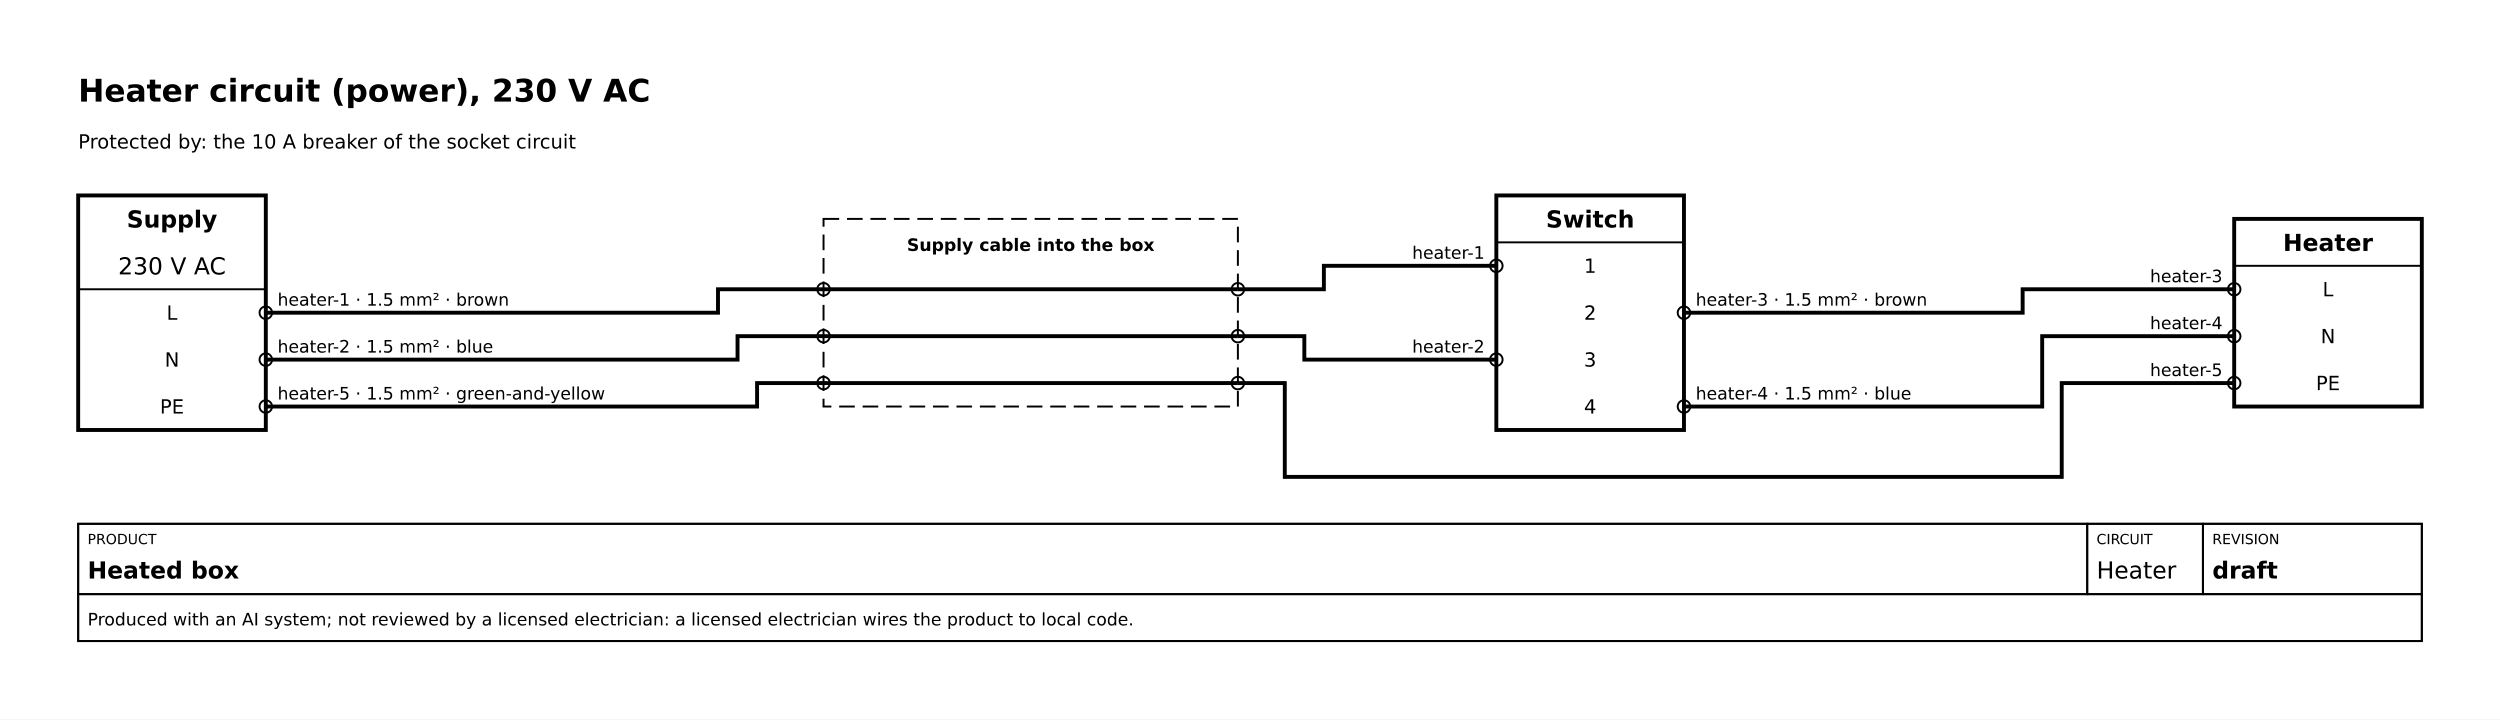
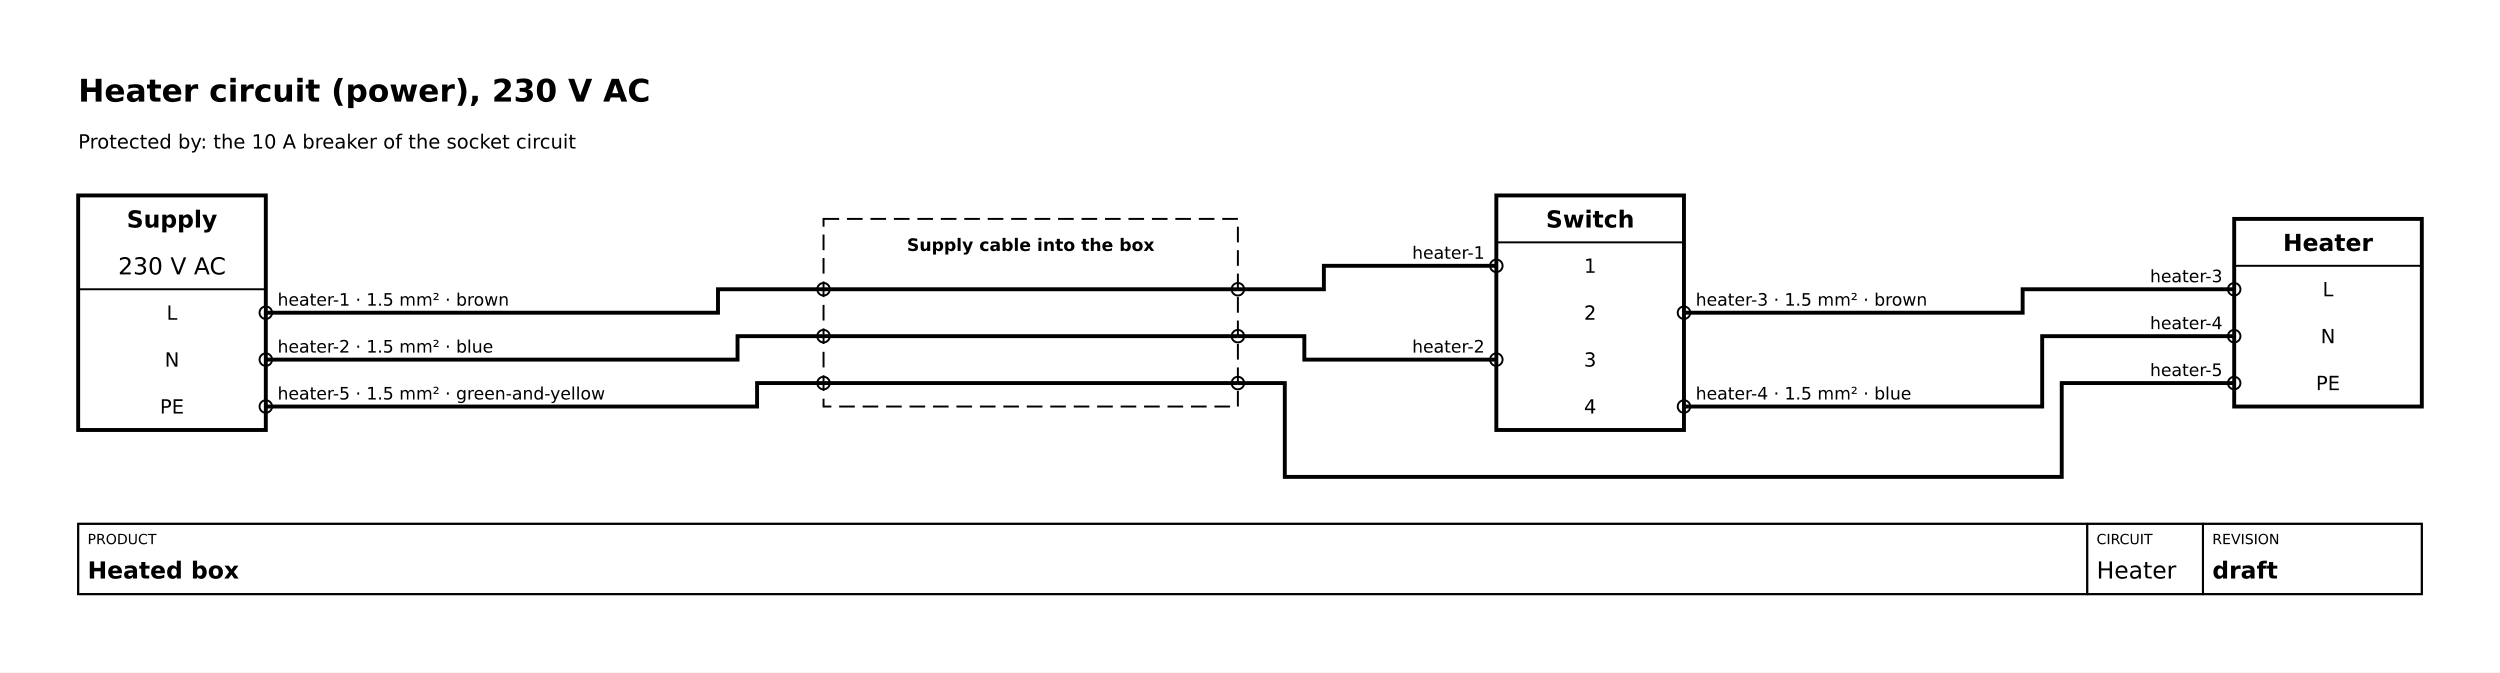
- <svg xmlns="http://www.w3.org/2000/svg" width="319.78mm" height="92mm" viewBox="0 0 319.78 92" data-circuit="heater">
+ <svg xmlns="http://www.w3.org/2000/svg" width="319.78mm" height="86mm" viewBox="0 0 319.78 86" data-circuit="heater">
  <style>text{font-family:DejaVu Sans, Arial, Helvetica, sans-serif;fill:#000}</style>
-   <rect x="0" y="0" width="319.78" height="92" fill="#fff" />
+   <rect x="0" y="0" width="319.78" height="86" fill="#fff" />
  <g id="title">
    <text class="dimtext" x="10" y="13" font-size="4" text-anchor="start" font-weight="bold">Heater circuit (power), 230 V AC</text>
    <text class="dimtext" x="10" y="19" font-size="2.5" text-anchor="start">Protected by: the 10 A breaker of the socket circuit</text>
  </g>
  <g id="supply-supply" data-uri="supply://supply">
    <rect class="visible" fill="none" stroke="#000" stroke-width="0.5" x="10" y="25" width="24" height="30" />
    <text class="dimtext" x="22" y="29.1" font-size="3" text-anchor="middle" font-weight="bold">Supply</text>
    <text class="dimtext" x="22" y="35.1" font-size="3" text-anchor="middle">230 V AC</text>
    <line class="thin" fill="none" stroke="#000" stroke-width="0.25" x1="10" y1="37" x2="34" y2="37" />
    <text class="terminal" x="22" y="40.9" font-size="2.5" text-anchor="middle">L</text>
    <circle class="thin" fill="none" stroke="#000" stroke-width="0.25" cx="34" cy="40" r="0.8" />
    <text class="terminal" x="22" y="46.9" font-size="2.5" text-anchor="middle">N</text>
    <circle class="thin" fill="none" stroke="#000" stroke-width="0.25" cx="34" cy="46" r="0.8" />
    <text class="terminal" x="22" y="52.9" font-size="2.5" text-anchor="middle">PE</text>
    <circle class="thin" fill="none" stroke="#000" stroke-width="0.25" cx="34" cy="52" r="0.8" />
  </g>
  <g id="entry-box-entry" data-uri="iface://box-entry">
    <rect class="hidden" fill="none" stroke="#000" stroke-width="0.25" stroke-dasharray="2 1" x="105.34" y="28" width="53" height="24" />
    <text class="dimtext" x="131.84" y="32.1" font-size="2.2" text-anchor="middle" font-weight="bold">Supply cable into the box</text>
    <line class="visible" fill="none" stroke="#000" stroke-width="0.5" x1="105.34" y1="37" x2="158.34" y2="37" />
    <circle class="thin" fill="none" stroke="#000" stroke-width="0.25" cx="105.34" cy="37" r="0.8" />
    <circle class="thin" fill="none" stroke="#000" stroke-width="0.25" cx="158.34" cy="37" r="0.8" />
    <line class="visible" fill="none" stroke="#000" stroke-width="0.5" x1="105.34" y1="43" x2="158.34" y2="43" />
    <circle class="thin" fill="none" stroke="#000" stroke-width="0.25" cx="105.34" cy="43" r="0.8" />
    <circle class="thin" fill="none" stroke="#000" stroke-width="0.25" cx="158.34" cy="43" r="0.8" />
    <line class="visible" fill="none" stroke="#000" stroke-width="0.5" x1="105.34" y1="49" x2="158.34" y2="49" />
    <circle class="thin" fill="none" stroke="#000" stroke-width="0.25" cx="105.34" cy="49" r="0.8" />
    <circle class="thin" fill="none" stroke="#000" stroke-width="0.25" cx="158.34" cy="49" r="0.8" />
  </g>
  <g id="device-switch" data-uri="device://switch">
    <rect class="visible" fill="none" stroke="#000" stroke-width="0.5" x="191.4" y="25" width="24" height="30" />
    <text class="dimtext" x="203.4" y="29.1" font-size="3" text-anchor="middle" font-weight="bold">Switch</text>
    <line class="thin" fill="none" stroke="#000" stroke-width="0.25" x1="191.4" y1="31" x2="215.4" y2="31" />
    <text class="terminal" x="203.4" y="34.9" font-size="2.5" text-anchor="middle">1</text>
    <circle class="thin" fill="none" stroke="#000" stroke-width="0.25" cx="191.4" cy="34" r="0.8" />
    <text class="terminal" x="203.4" y="40.9" font-size="2.5" text-anchor="middle">2</text>
    <circle class="thin" fill="none" stroke="#000" stroke-width="0.25" cx="215.4" cy="40" r="0.8" />
    <text class="terminal" x="203.4" y="46.9" font-size="2.5" text-anchor="middle">3</text>
    <circle class="thin" fill="none" stroke="#000" stroke-width="0.25" cx="191.4" cy="46" r="0.8" />
    <text class="terminal" x="203.4" y="52.9" font-size="2.5" text-anchor="middle">4</text>
    <circle class="thin" fill="none" stroke="#000" stroke-width="0.25" cx="215.4" cy="52" r="0.8" />
  </g>
  <g id="device-heater" data-uri="device://heater">
    <rect class="visible" fill="none" stroke="#000" stroke-width="0.5" x="285.78" y="28" width="24" height="24" />
    <text class="dimtext" x="297.78" y="32.1" font-size="3" text-anchor="middle" font-weight="bold">Heater</text>
    <line class="thin" fill="none" stroke="#000" stroke-width="0.25" x1="285.78" y1="34" x2="309.78" y2="34" />
    <text class="terminal" x="297.78" y="37.9" font-size="2.5" text-anchor="middle">L</text>
    <circle class="thin" fill="none" stroke="#000" stroke-width="0.25" cx="285.78" cy="37" r="0.8" />
    <text class="terminal" x="297.78" y="43.9" font-size="2.5" text-anchor="middle">N</text>
    <circle class="thin" fill="none" stroke="#000" stroke-width="0.25" cx="285.78" cy="43" r="0.8" />
    <text class="terminal" x="297.78" y="49.9" font-size="2.5" text-anchor="middle">PE</text>
    <circle class="thin" fill="none" stroke="#000" stroke-width="0.25" cx="285.78" cy="49" r="0.8" />
  </g>
  <g id="wire-heater-1" data-wire="heater-1">
    <path class="visible" fill="none" stroke="#000" stroke-width="0.5" d="M34 40 L91.84 40 L91.84 37 L105.34 37" />
    <path class="visible" fill="none" stroke="#000" stroke-width="0.5" d="M158.34 37 L169.34 37 L169.34 34 L191.4 34" />
    <text class="wire-label" x="35.5" y="39.1" font-size="2.2" text-anchor="start">heater-1 · 1.5 mm² · brown</text>
    <text class="wire-label" x="189.9" y="33.1" font-size="2.2" text-anchor="end">heater-1</text>
  </g>
  <g id="wire-heater-2" data-wire="heater-2">
    <path class="visible" fill="none" stroke="#000" stroke-width="0.5" d="M34 46 L94.34 46 L94.34 43 L105.34 43" />
    <path class="visible" fill="none" stroke="#000" stroke-width="0.5" d="M158.34 43 L166.84 43 L166.84 46 L191.4 46" />
    <text class="wire-label" x="35.5" y="45.1" font-size="2.2" text-anchor="start">heater-2 · 1.5 mm² · blue</text>
    <text class="wire-label" x="189.9" y="45.1" font-size="2.2" text-anchor="end">heater-2</text>
  </g>
  <g id="wire-heater-3" data-wire="heater-3">
    <path class="visible" fill="none" stroke="#000" stroke-width="0.5" d="M215.4 40 L258.72 40 L258.72 37 L285.78 37" />
    <text class="wire-label" x="216.9" y="39.1" font-size="2.2" text-anchor="start">heater-3 · 1.5 mm² · brown</text>
    <text class="wire-label" x="284.28" y="36.1" font-size="2.2" text-anchor="end">heater-3</text>
  </g>
  <g id="wire-heater-4" data-wire="heater-4">
    <path class="visible" fill="none" stroke="#000" stroke-width="0.5" d="M215.4 52 L261.22 52 L261.22 43 L285.78 43" />
    <text class="wire-label" x="216.9" y="51.1" font-size="2.2" text-anchor="start">heater-4 · 1.5 mm² · blue</text>
    <text class="wire-label" x="284.28" y="42.1" font-size="2.2" text-anchor="end">heater-4</text>
  </g>
  <g id="wire-heater-5" data-wire="heater-5">
    <path class="visible" fill="none" stroke="#000" stroke-width="0.5" d="M34 52 L96.84 52 L96.84 49 L105.34 49" />
    <path class="visible" fill="none" stroke="#000" stroke-width="0.5" d="M158.34 49 L164.34 49 L164.34 61 L263.72 61 L263.72 49 L285.78 49" />
    <text class="wire-label" x="35.5" y="51.1" font-size="2.2" text-anchor="start">heater-5 · 1.5 mm² · green-and-yellow</text>
    <text class="wire-label" x="284.28" y="48.1" font-size="2.2" text-anchor="end">heater-5</text>
  </g>
  <g id="footer">
    <rect class="table" fill="none" stroke="#000" stroke-width="0.25" x="10" y="67" width="256.98" height="9" />
    <text class="tblabel" x="11.2" y="69.6" font-size="1.8" text-anchor="start">PRODUCT</text>
    <text class="tbvalue" x="11.2" y="74" font-size="3" text-anchor="start" font-weight="bold">Heated box</text>
    <rect class="table" fill="none" stroke="#000" stroke-width="0.25" x="266.98" y="67" width="14.8" height="9" />
    <text class="tblabel" x="268.18" y="69.6" font-size="1.8" text-anchor="start">CIRCUIT</text>
    <text class="tbvalue" x="268.18" y="74" font-size="3" text-anchor="start">Heater</text>
    <rect class="table" fill="none" stroke="#000" stroke-width="0.25" x="281.78" y="67" width="28" height="9" />
    <text class="tblabel" x="282.98" y="69.6" font-size="1.8" text-anchor="start">REVISION</text>
    <text class="tbvalue" x="282.98" y="74" font-size="3" text-anchor="start" font-weight="bold">draft</text>
-     <rect class="table" fill="none" stroke="#000" stroke-width="0.25" x="10" y="76" width="299.78" height="6" />
-     <text class="note" x="11.2" y="80" font-size="2.2" text-anchor="start">Produced with an AI system; not reviewed by a licensed electrician: a licensed electrician wires the product to local code.</text>
-     <rect class="thin" fill="none" stroke="#000" stroke-width="0.25" x="10" y="67" width="299.78" height="15" />
+     <rect class="thin" fill="none" stroke="#000" stroke-width="0.25" x="10" y="67" width="299.78" height="9" />
  </g>
</svg>
